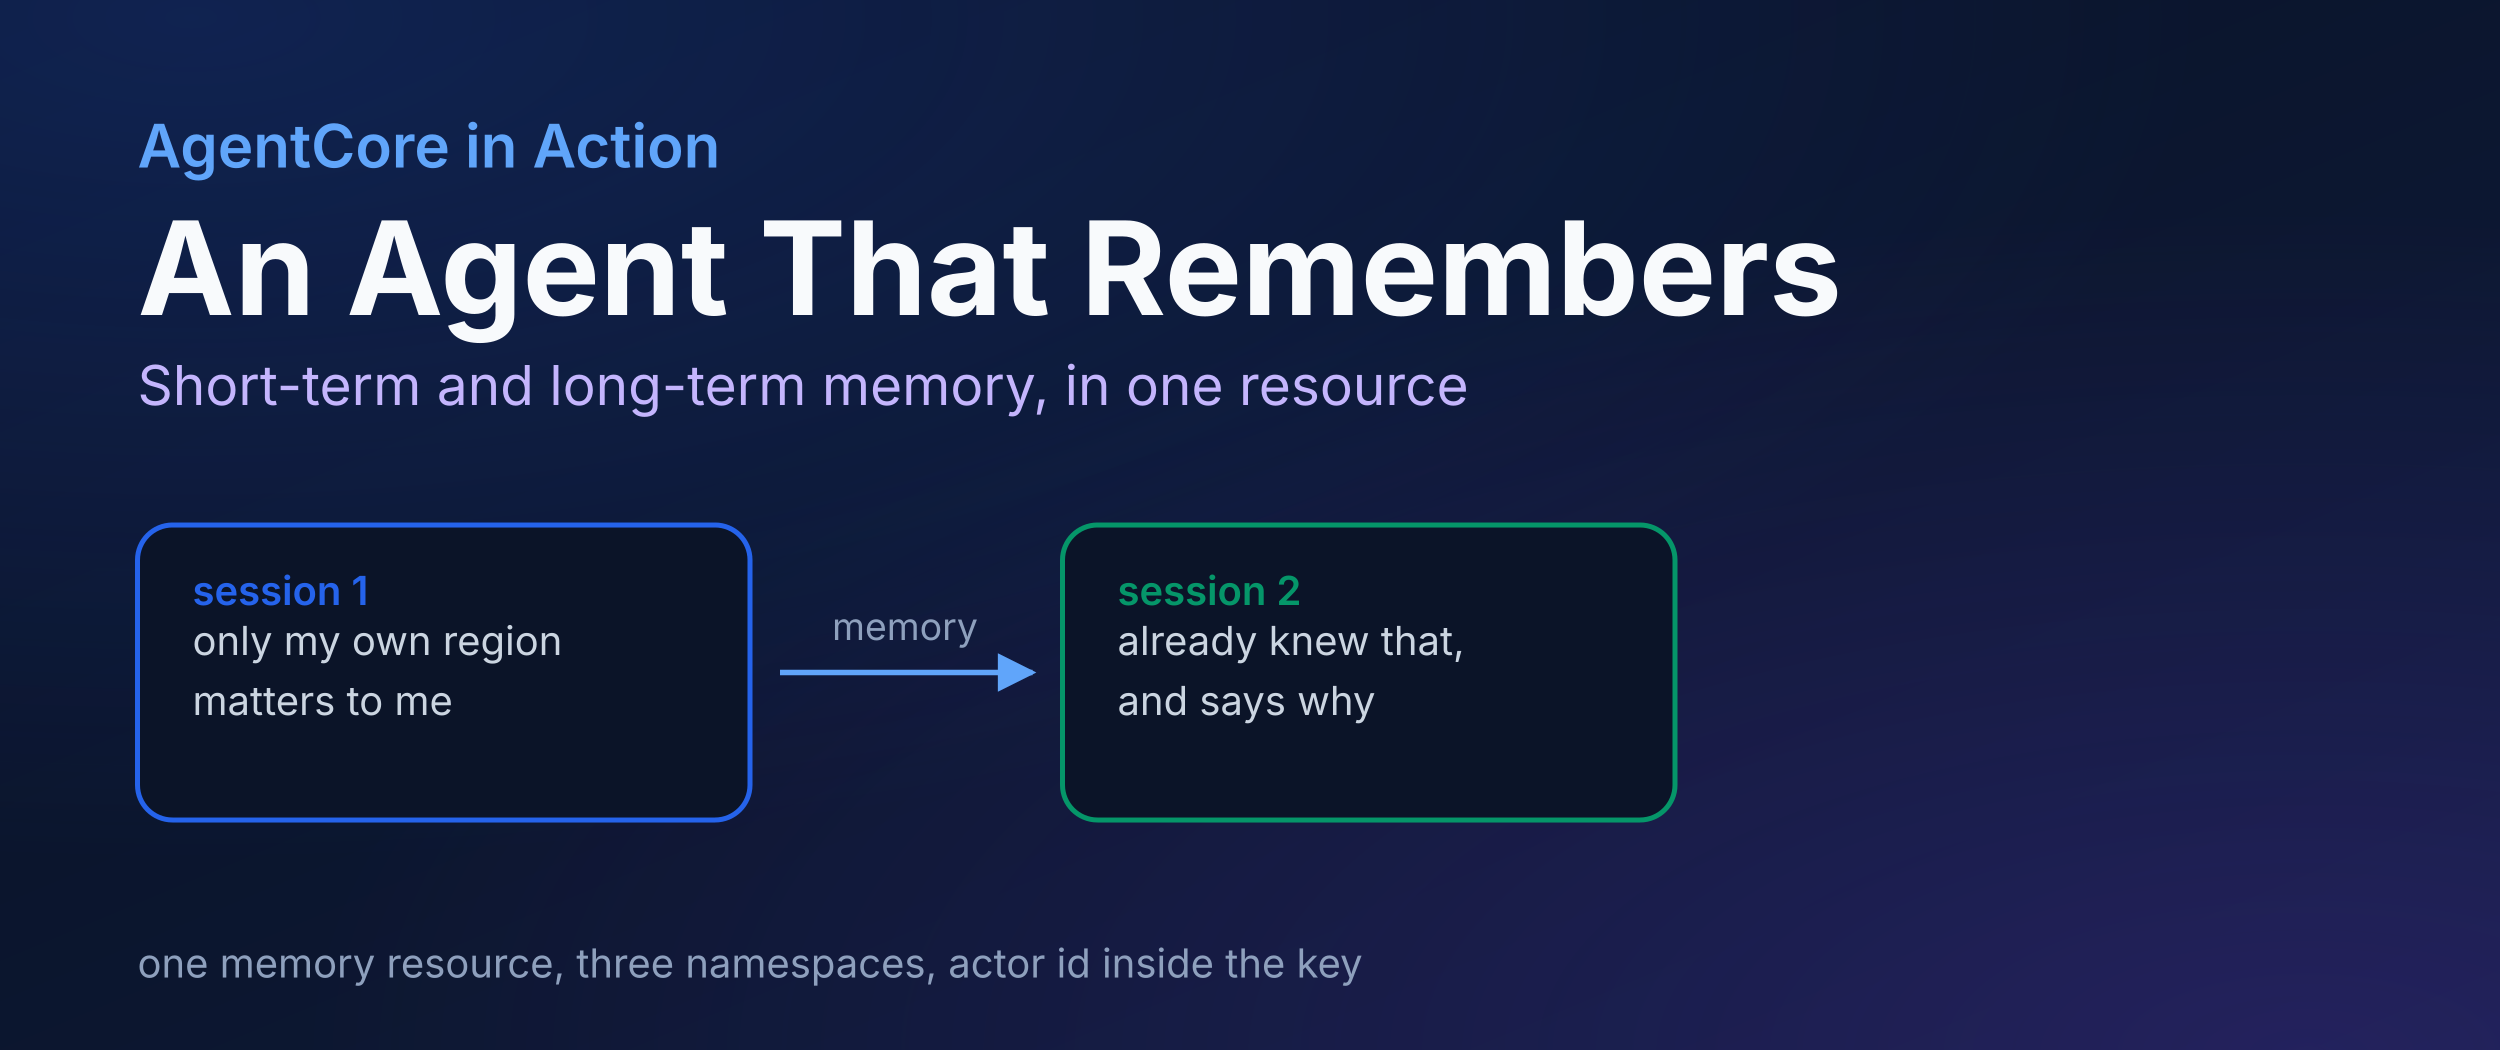
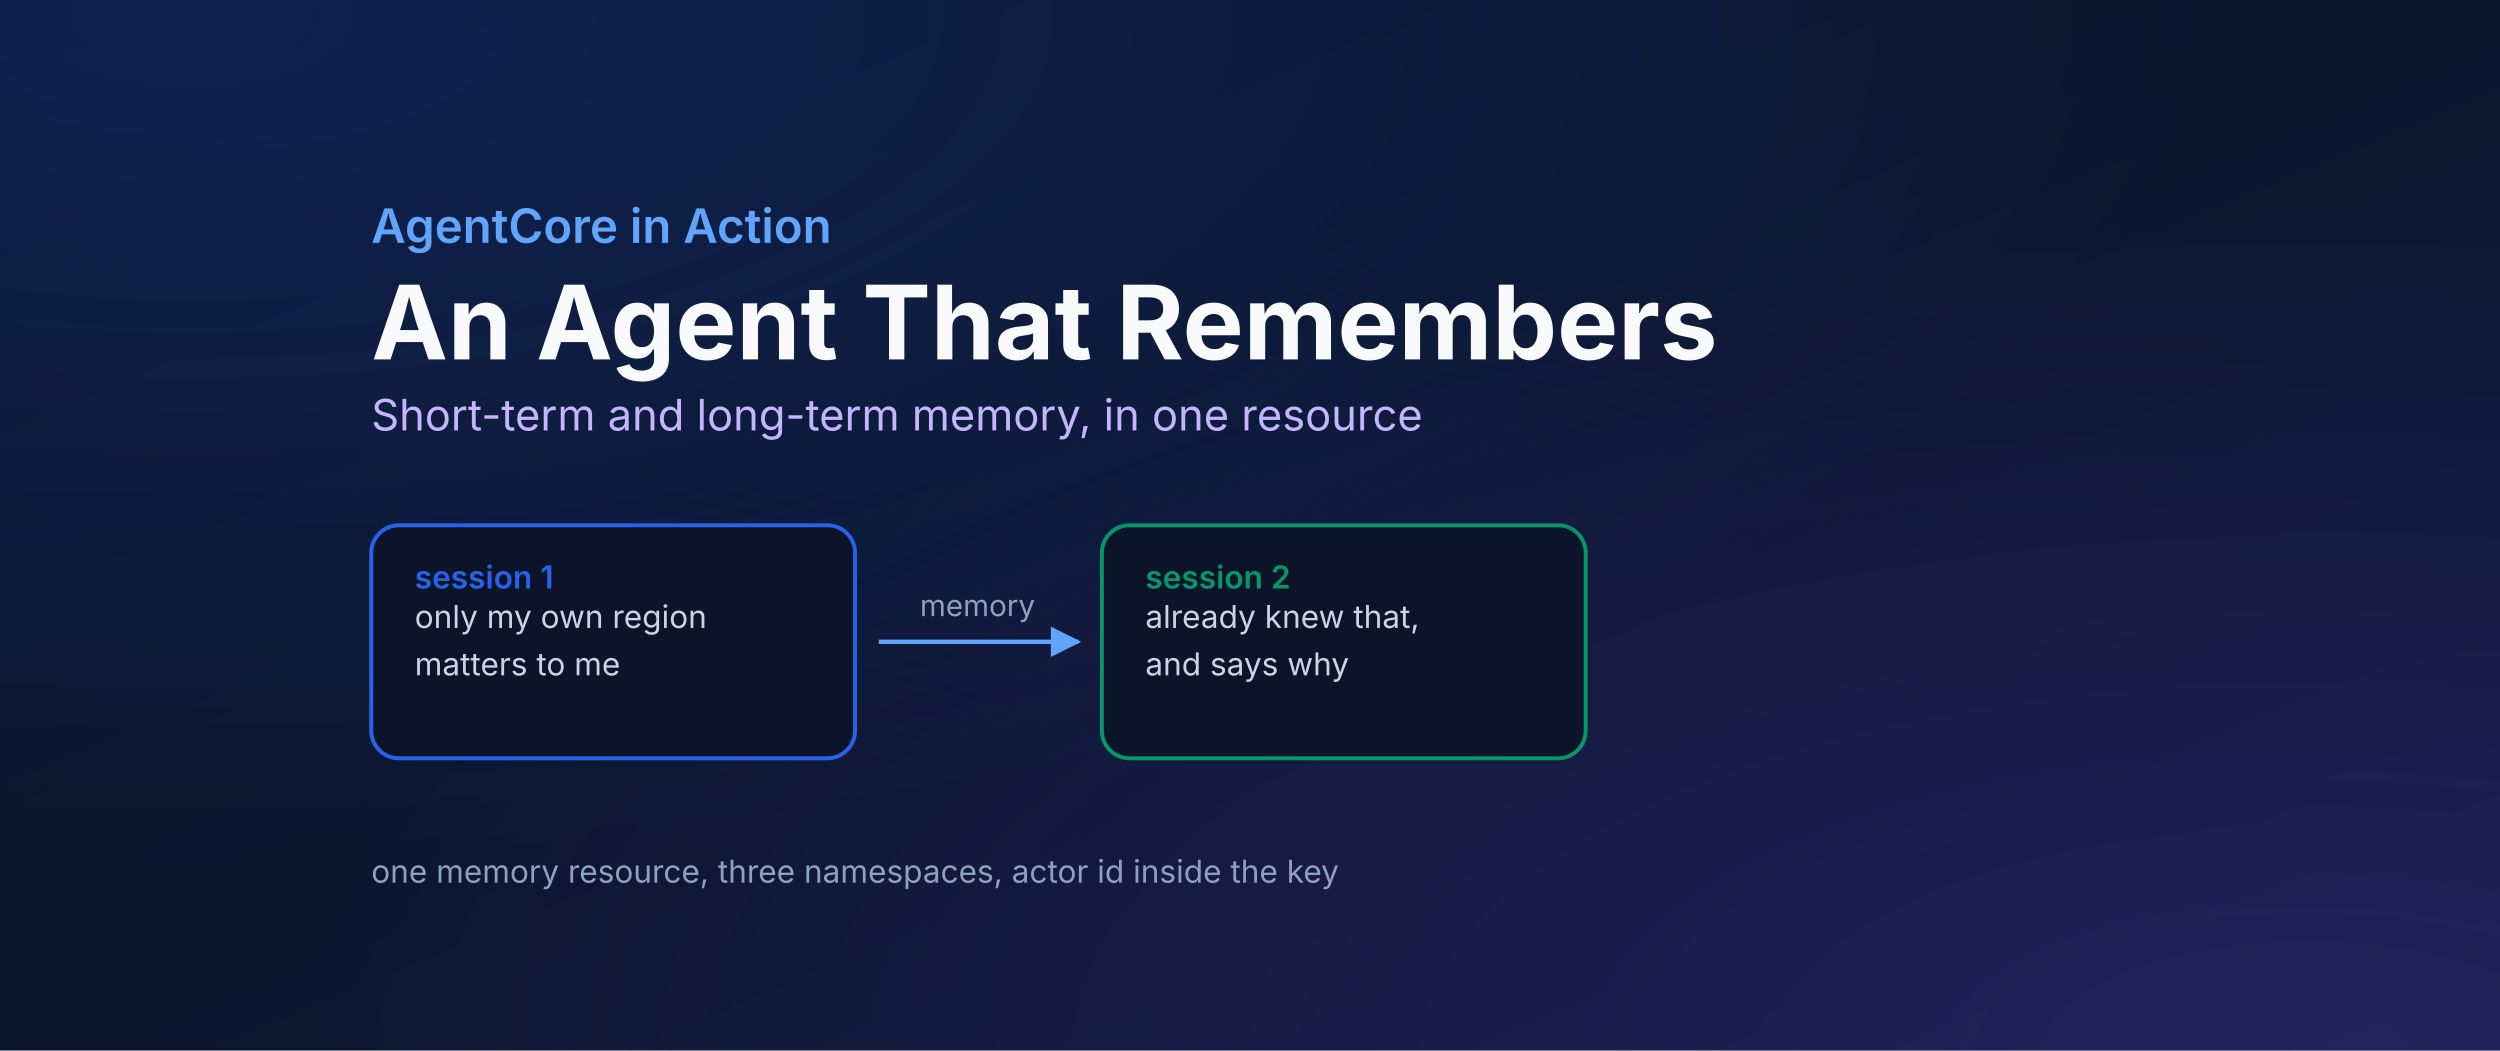
- <svg xmlns="http://www.w3.org/2000/svg" viewBox="0 0 1000 420" width="1000" height="420" role="img">
+ <svg xmlns="http://www.w3.org/2000/svg" viewBox="-133 -56 1266 532" width="1266" height="532" role="img">
  <defs>
    <linearGradient id="bg" x1="0" y1="0" x2="1" y2="1">
      <stop offset="0" stop-color="#0a1024" />
      <stop offset="1" stop-color="#0d1c3a" />
    </linearGradient>
    <radialGradient id="g1" cx="0.08" cy="0.02" r="0.8">
      <stop offset="0" stop-color="#2563eb" stop-opacity="0.22" />
      <stop offset="1" stop-color="#2563eb" stop-opacity="0" />
    </radialGradient>
    <radialGradient id="g2" cx="0.92" cy="1.0" r="0.8">
      <stop offset="0" stop-color="#7c3aed" stop-opacity="0.20" />
      <stop offset="1" stop-color="#7c3aed" stop-opacity="0" />
    </radialGradient>
    <marker id="ah" viewBox="0 0 10 10" refX="9" refY="5" markerWidth="7" markerHeight="7" orient="auto">
      <path d="M 0 0 L 10 5 L 0 10 z" fill="#60a5fa" />
    </marker>
  </defs>
-   <rect width="1000" height="420" fill="url(#bg)" />
-   <rect width="1000" height="420" fill="url(#g1)" />
-   <rect width="1000" height="420" fill="url(#g2)" />
+   <rect x="-133" y="-56" width="1266" height="532" fill="url(#bg)" />
+   <rect x="-133" y="-56" width="1266" height="532" fill="url(#g1)" />
+   <rect x="-133" y="-56" width="1266" height="532" fill="url(#g2)" />
  <text x="55" y="67" font-family="Inter, Helvetica Neue, Arial, sans-serif" font-size="24" fill="#60a5fa" font-weight="600">AgentCore in Action</text>
  <text x="55" y="126" font-family="Inter, Helvetica Neue, Arial, sans-serif" font-size="52" fill="#f8fafc" font-weight="700">An Agent That Remembers</text>
  <text x="55" y="162" font-family="Inter, Helvetica Neue, Arial, sans-serif" font-size="22" fill="#c4b5fd">Short-term and long-term memory, in one resource</text>
  <rect x="55" y="210" width="245" height="118" rx="14" fill="#0b1428" stroke="#2563eb" stroke-width="2" />
  <text x="77" y="242" font-family="Inter, Helvetica Neue, Arial, sans-serif" font-size="16" fill="#2563eb" font-weight="600">session 1</text>
  <text x="77" y="262" font-family="Inter, Helvetica Neue, Arial, sans-serif" font-size="16" fill="#cbd5e1">only my own region</text>
  <text x="77" y="286" font-family="Inter, Helvetica Neue, Arial, sans-serif" font-size="16" fill="#cbd5e1">matters to me</text>
  <rect x="425" y="210" width="245" height="118" rx="14" fill="#0b1428" stroke="#059669" stroke-width="2" />
  <text x="447" y="242" font-family="Inter, Helvetica Neue, Arial, sans-serif" font-size="16" fill="#059669" font-weight="600">session 2</text>
  <text x="447" y="262" font-family="Inter, Helvetica Neue, Arial, sans-serif" font-size="16" fill="#cbd5e1">already knew that,</text>
  <text x="447" y="286" font-family="Inter, Helvetica Neue, Arial, sans-serif" font-size="16" fill="#cbd5e1">and says why</text>
  <line x1="312" y1="269" x2="413" y2="269" stroke="#60a5fa" stroke-width="2.2" marker-end="url(#ah)" />
  <text x="362" y="256" font-family="Inter, Helvetica Neue, Arial, sans-serif" font-size="15" fill="#8ea0bd" text-anchor="middle">memory</text>
  <text x="55" y="391" font-family="Inter, Helvetica Neue, Arial, sans-serif" font-size="16" fill="#8ea0bd">one memory resource, three namespaces, actor id inside the key</text>
</svg>
